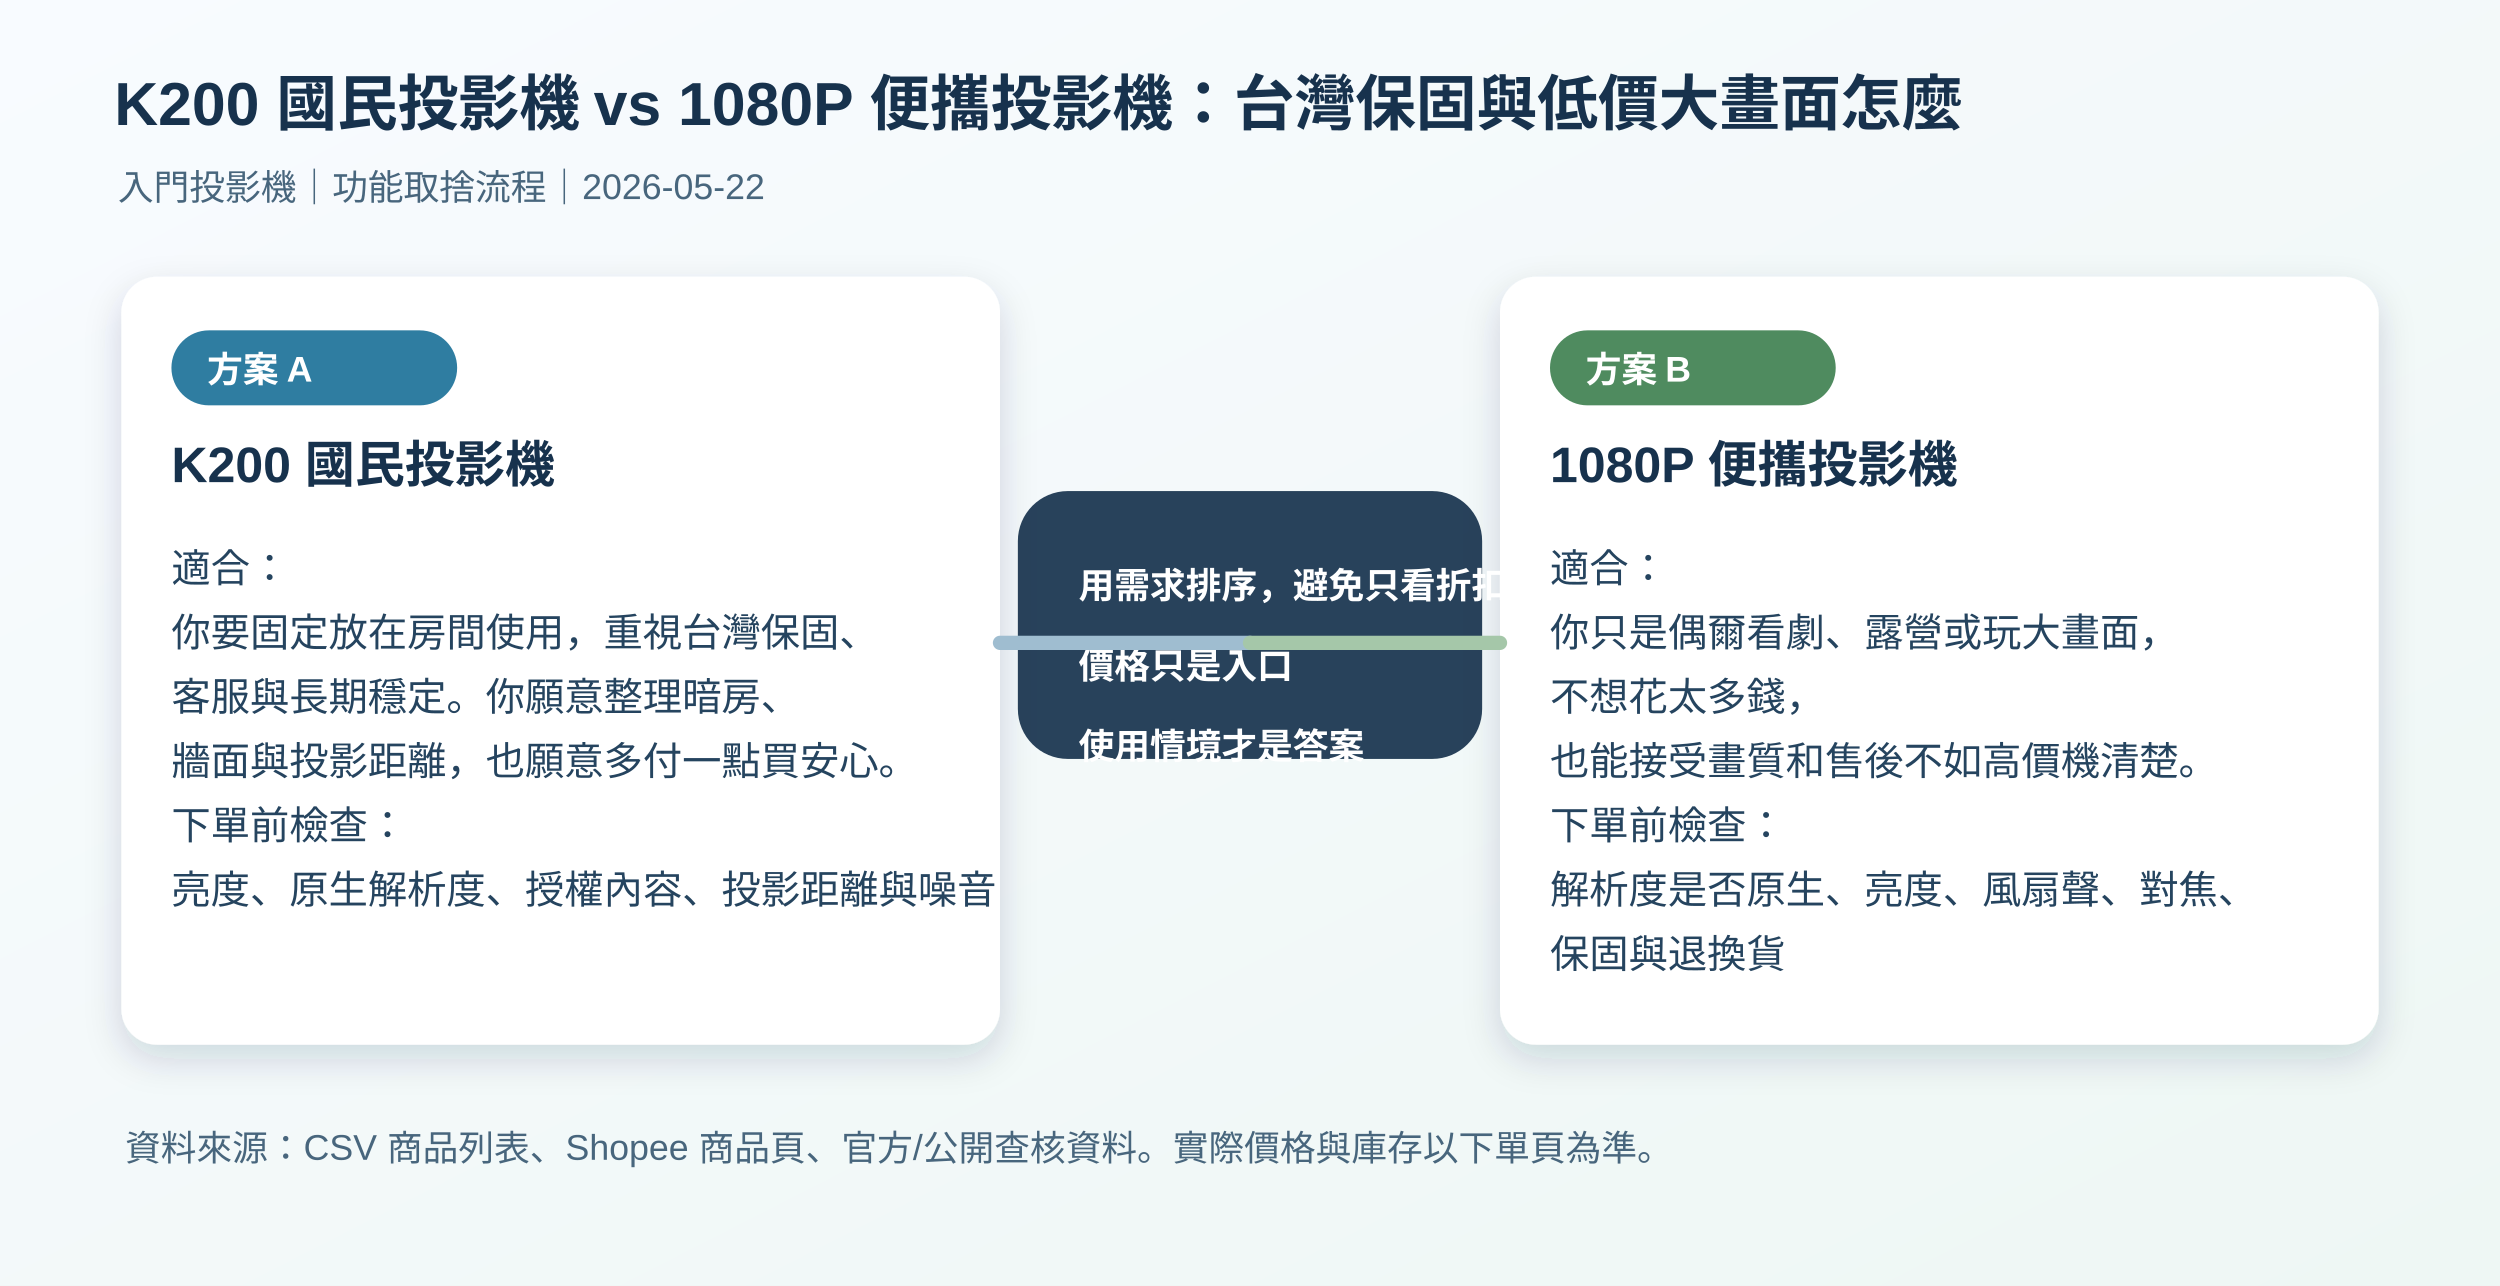
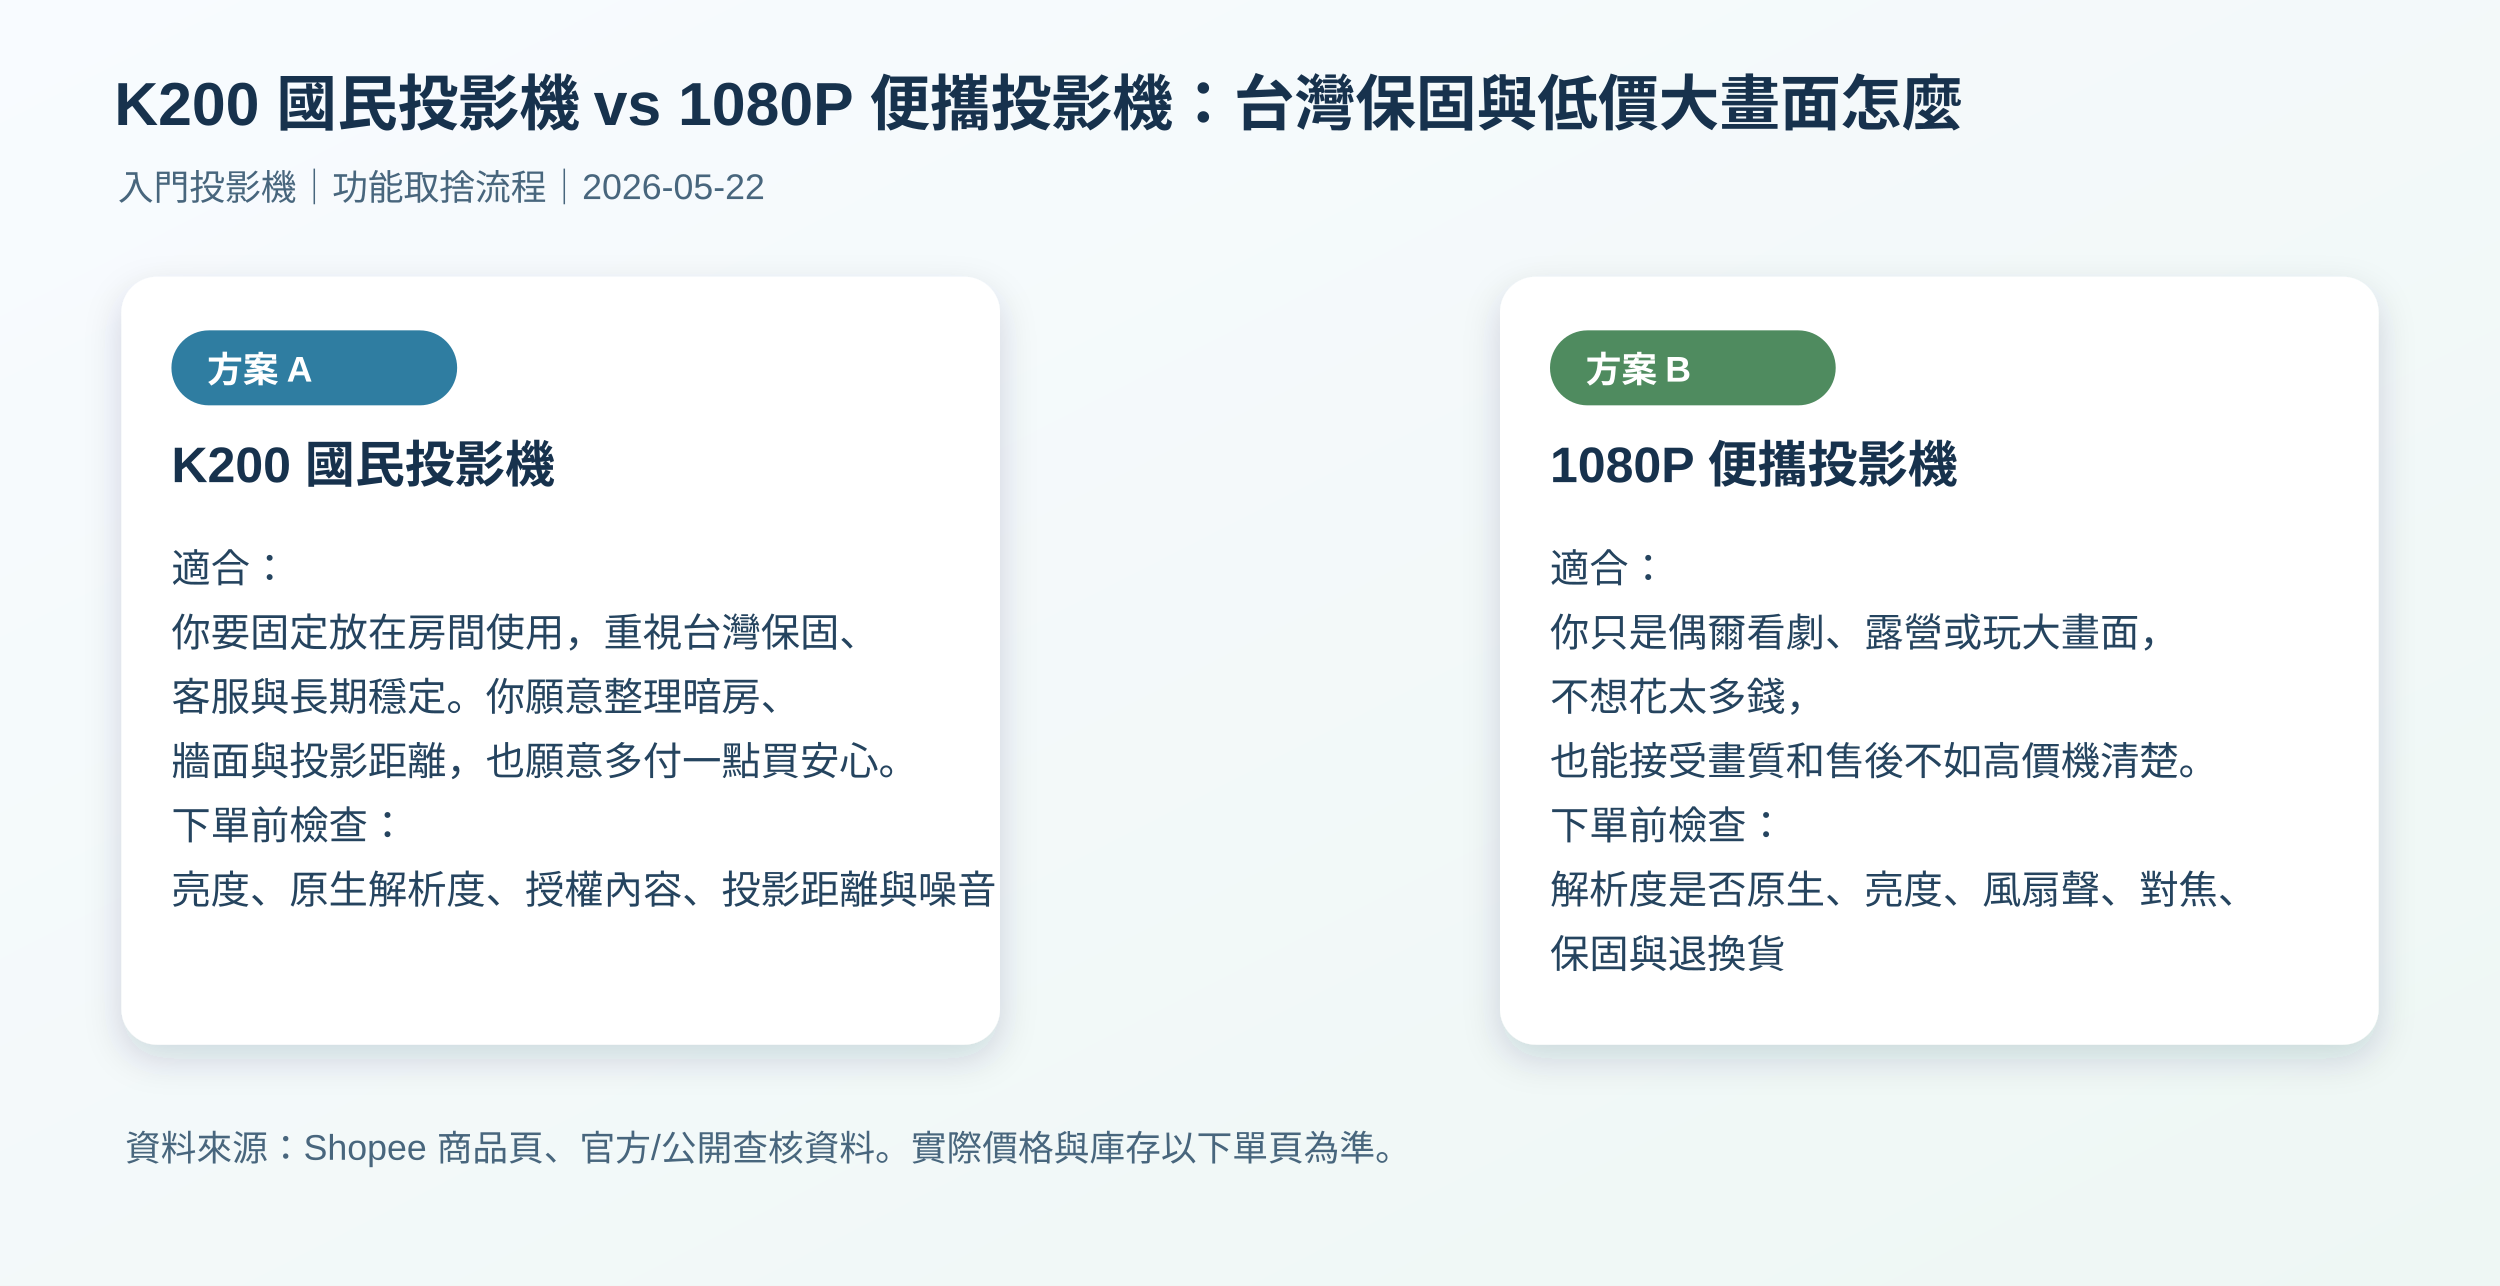
<svg xmlns="http://www.w3.org/2000/svg" width="1400" height="720" viewBox="0 0 1400 720" role="img" aria-labelledby="title desc">
  <defs>
    <linearGradient id="bg" x1="0" x2="1" y1="0" y2="1">
      <stop offset="0%" stop-color="#f8fbff" />
      <stop offset="100%" stop-color="#eef7f4" />
    </linearGradient>
    <filter id="shadow" x="-10%" y="-10%" width="120%" height="120%">
      <feDropShadow dx="0" dy="8" stdDeviation="10" flood-color="#17324d" flood-opacity="0.16" />
    </filter>
  </defs>
  <style>
    .title { font: 700 34px "Noto Sans TC", "Microsoft JhengHei", Arial, sans-serif; fill: #17324d; }
    .small { font: 500 20px "Noto Sans TC", "Microsoft JhengHei", Arial, sans-serif; fill: #48667d; }
    .label { font: 700 28px "Noto Sans TC", "Microsoft JhengHei", Arial, sans-serif; fill: #17324d; }
    .body { font: 500 22px "Noto Sans TC", "Microsoft JhengHei", Arial, sans-serif; fill: #25445f; }
    .pill { font: 700 20px "Noto Sans TC", "Microsoft JhengHei", Arial, sans-serif; fill: #ffffff; }
  </style>
  <rect width="1400" height="720" fill="url(#bg)" />
  <text x="64" y="70" class="title">K200 國民投影機 vs 1080P 便攜投影機：台灣保固與低價大畫面怎麼</text>
  <text x="66" y="112" class="small">入門投影機｜功能取捨流程｜2026-05-22</text>
  <rect x="68" y="155" width="492" height="430" rx="20" fill="#ffffff" filter="url(#shadow)" />
  <rect x="840" y="155" width="492" height="430" rx="20" fill="#ffffff" filter="url(#shadow)" />
  <rect x="96" y="185" width="160" height="42" rx="21" fill="#2f7da1" />
  <rect x="868" y="185" width="160" height="42" rx="21" fill="#4f8b5f" />
  <text x="116" y="214" class="pill">方案 A</text>
  <text x="888" y="214" class="pill">方案 B</text>
  <text x="96" y="270" class="label">K200 國民投影機</text>
  <text x="868" y="270" class="label">1080P 便攜投影機</text>
  <text x="96" y="326" class="body">適合：</text>
  <text x="96" y="362" class="body">你要固定放在房間使用，重視台灣保固、</text>
  <text x="96" y="398" class="body">客服與長期穩定。你願意整理暗房、</text>
  <text x="96" y="434" class="body">牆面與投影距離，也願意多付一點買安心。</text>
  <text x="96" y="470" class="body">下單前檢查：</text>
  <text x="96" y="506" class="body">亮度、原生解析度、授權內容、投影距離與噪音</text>
  <text x="868" y="326" class="body">適合：</text>
  <text x="868" y="362" class="body">你只是偶爾看劇、露營或玩大畫面，</text>
  <text x="868" y="398" class="body">不想花太多錢，</text>
  <text x="868" y="434" class="body">也能接受畫質和售後不如高價機清楚。</text>
  <text x="868" y="470" class="body">下單前檢查：</text>
  <text x="868" y="506" class="body">解析度是否原生、亮度、風扇聲、對焦、</text>
  <text x="868" y="542" class="body">保固與退換貨</text>
-   <rect x="570" y="275" width="260" height="150" rx="28" fill="#17324d" opacity="0.92" />
-   <text x="604" y="335" class="pill">用需求排序，避免只看折扣</text>
-   <text x="604" y="380" class="pill">價格只是入口</text>
-   <text x="604" y="425" class="pill">使用情境才是答案</text>
-   <path d="M560 360 C625 360 650 360 700 360" stroke="#9fbdd0" stroke-width="8" stroke-linecap="round" />
-   <path d="M840 360 C775 360 750 360 700 360" stroke="#a5c7a9" stroke-width="8" stroke-linecap="round" />
-   <text x="70" y="650" class="small">資料來源：CSV 商品列表、Shopee 商品頁、官方/公開查核資料。實際價格與庫存以下單頁為準。</text>
+   <text x="70" y="650" class="small">資料來源：Shopee 商品頁、官方/公開查核資料。實際價格與庫存以下單頁為準。</text>
</svg>
